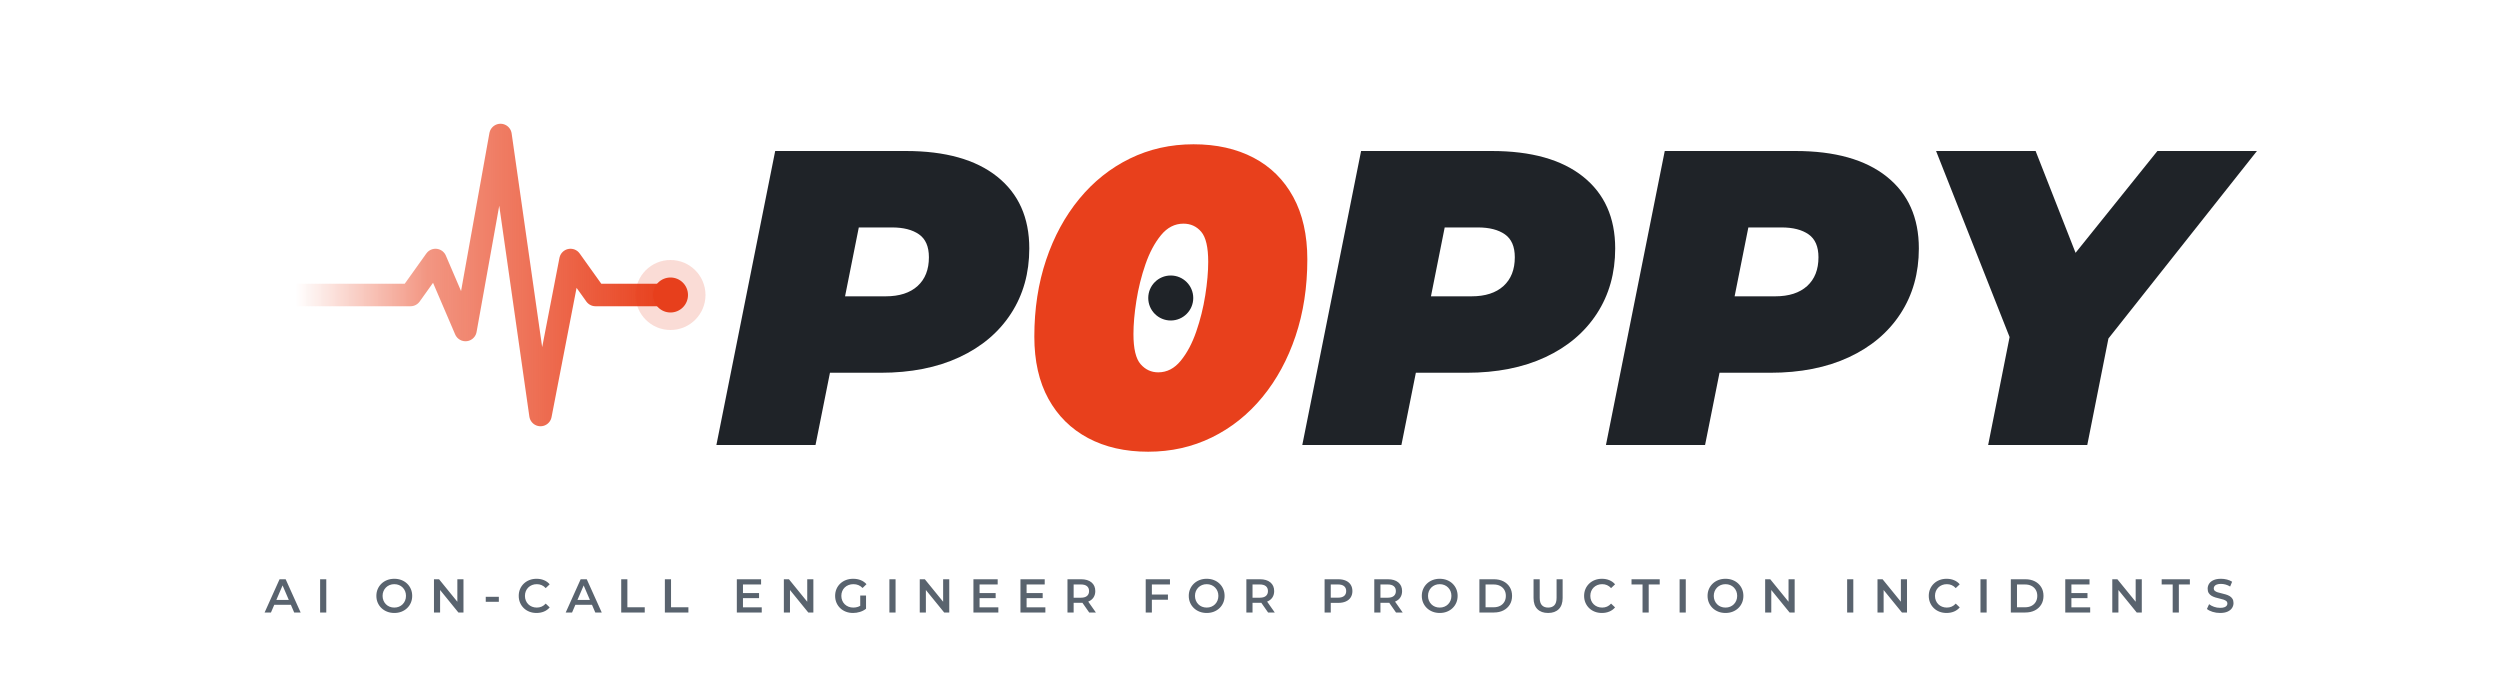
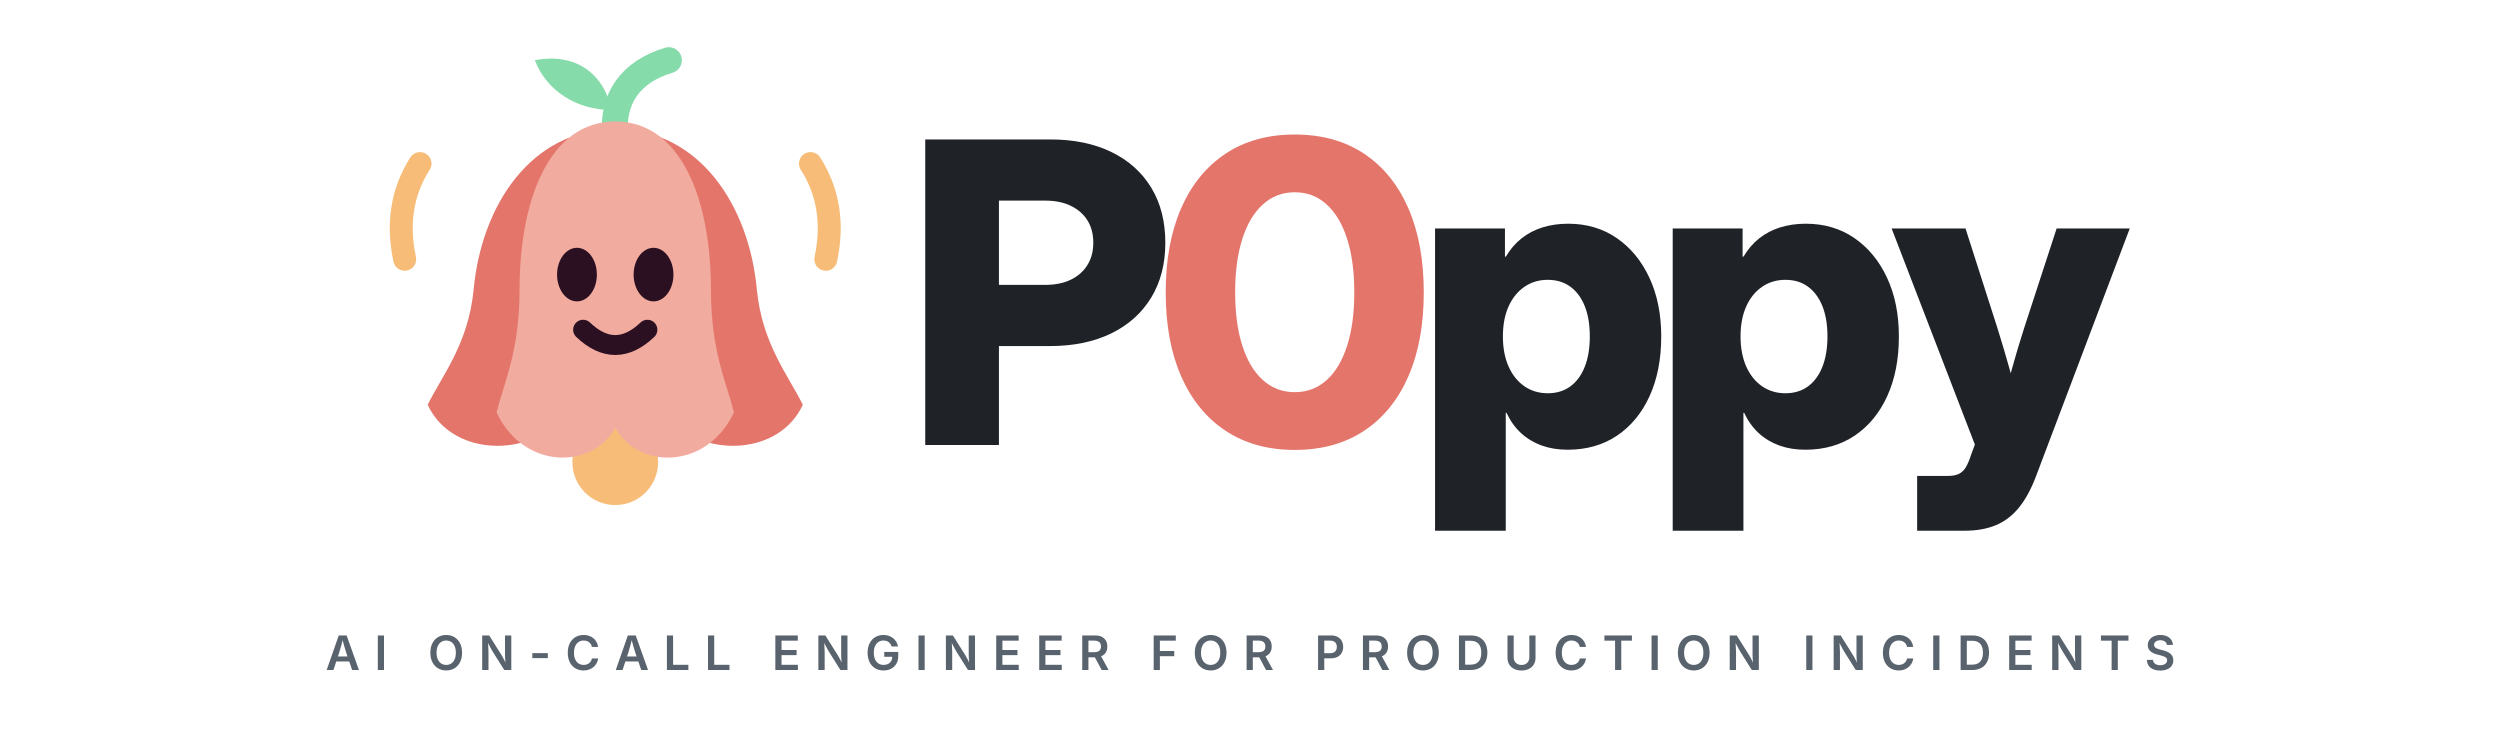
- <svg xmlns="http://www.w3.org/2000/svg" viewBox="0 0 1000 280" width="1000" height="280" role="img" aria-label="P0ppy: AI on-call engineer for production incidents">
-   <defs>
-     <linearGradient id="fade" x1="0" x2="1" y1="0" y2="0">
-       <stop offset="0" stop-color="#E8401C" stop-opacity="0" />
-       <stop offset="0.35" stop-color="#E8401C" stop-opacity="0.55" />
-       <stop offset="1" stop-color="#E8401C" stop-opacity="1" />
-     </linearGradient>
-   </defs>
-   <path d="M118.2 118 h46 l10 -14 l12 28 l14 -78 l16 112 l12 -62 l10 14 h30" fill="none" stroke="url(#fade)" stroke-width="9" stroke-linecap="round" stroke-linejoin="round" />
-   <circle cx="268.2" cy="118" r="7" fill="#E8401C" />
-   <circle cx="268.2" cy="118" r="14" fill="#E8401C" fill-opacity="0.18" />
+ <svg xmlns="http://www.w3.org/2000/svg" viewBox="0 0 1000 300" width="1000" height="300" role="img" aria-label="P0ppy: AI on-call engineer for production incidents">
+   <g transform="translate(148.1 14.9) scale(3.0625)">
+     <path d="M32 13C31.5 8 34 4.5 39 3" fill="none" stroke="#86dbab" stroke-width="3.4" stroke-linecap="round" />
+     <path d="M31.5 9.5C27 9.5 23 7 21.5 3C26.5 2 30.5 4.5 31.5 9.5Z" fill="#86dbab" />
+     <circle cx="32" cy="55.5" r="5.6" fill="#f7bd78" />
+     <path d="M32 12C21 12 14.5 22 13.5 33C12.8 40 9.5 44 7.5 48C10.5 54.5 20 55 25 50H39C44 55 53.5 54.5 56.5 48C54.5 44 51.2 40 50.5 33C49.5 22 43 12 32 12Z" fill="#e4756b" />
+     <path d="M32 11C23.5 11 19.5 21 19.5 33C19.5 41 17.5 45 16.5 49C20 56.5 29 56.5 32 51C35 56.5 44 56.5 47.5 49C46.5 45 44.5 41 44.5 33C44.5 21 40.5 11 32 11Z" fill="#f2ab9f" />
+     <ellipse cx="27" cy="31" rx="2.6" ry="3.5" fill="#2b1022" />
+     <ellipse cx="37" cy="31" rx="2.6" ry="3.5" fill="#2b1022" />
+     <path d="M27.8 38.2q4.2 4 8.4 0" fill="none" stroke="#2b1022" stroke-width="2.6" stroke-linecap="round" />
+     <path d="M6.5 16.5Q3 22 4.5 29" fill="none" stroke="#f7bd78" stroke-width="3" stroke-linecap="round" />
+     <path d="M57.5 16.5Q61 22 59.5 29" fill="none" stroke="#f7bd78" stroke-width="3" stroke-linecap="round" />
+   </g>
  <g>
-     <path fill="#1F2328" d="M286.556 178.0 310.076 60.4H362.324Q386.012 60.4 398.864 70.648Q411.716 80.896 411.716 99.376Q411.716 114.16 404.408 125.416Q397.1 136.672 383.744 142.888Q370.388 149.104 352.244 149.104H314.276L335.444 131.8L326.204 178.0ZM334.436 136.504 320.492 118.528H354.26Q362.492 118.528 367.028 114.412Q371.564 110.296 371.564 102.904Q371.564 96.52 367.616 93.748Q363.668 90.976 356.78 90.976H326.036L347.204 72.496Z" />
-     <path fill="#E8401C" d="M459.26 180.688Q445.484 180.688 435.236 175.228Q424.988 169.768 419.36 159.52Q413.732 149.272 413.732 134.656Q413.732 118.024 418.436 103.996Q423.14 89.968 431.708 79.552Q440.276 69.136 451.952 63.424Q463.628 57.712 477.404 57.712Q491.18 57.712 501.428 63.088Q511.676 68.464 517.304 78.796Q522.932 89.128 522.932 103.744Q522.932 120.376 518.228 134.404Q513.524 148.432 504.956 158.848Q496.388 169.264 484.712 174.976Q473.036 180.688 459.26 180.688ZM463.292 148.936Q468.5 148.936 472.28 144.316Q476.06 139.696 478.496 132.64Q480.932 125.584 482.108 118.108Q483.284 110.632 483.284 104.752Q483.284 96.016 480.512 92.74Q477.74 89.464 473.372 89.464Q468.164 89.464 464.384 94.084Q460.604 98.704 458.168 105.76Q455.732 112.816 454.556 120.292Q453.38 127.768 453.38 133.648Q453.38 142.384 456.236 145.66Q459.092 148.936 463.292 148.936Z" />
-     <path fill="#1F2328" d="M520.916 178.0 544.436 60.4H596.684Q620.372 60.4 633.224 70.648Q646.076 80.896 646.076 99.376Q646.076 114.16 638.768 125.416Q631.46 136.672 618.104 142.888Q604.748 149.104 586.604 149.104H548.636L569.804 131.8L560.564 178.0ZM568.796 136.504 554.852 118.528H588.62Q596.852 118.528 601.388 114.412Q605.924 110.296 605.924 102.904Q605.924 96.52 601.976 93.748Q598.028 90.976 591.14 90.976H560.396L581.564 72.496Z" />
-     <path fill="#1F2328" d="M642.38 178.0 665.9 60.4H718.148Q741.836 60.4 754.688 70.648Q767.54 80.896 767.54 99.376Q767.54 114.16 760.232 125.416Q752.924 136.672 739.568 142.888Q726.212 149.104 708.068 149.104H670.1L691.268 131.8L682.028 178.0ZM690.26 136.504 676.316 118.528H710.084Q718.316 118.528 722.852 114.412Q727.388 110.296 727.388 102.904Q727.388 96.52 723.44 93.748Q719.492 90.976 712.604 90.976H681.86L703.028 72.496Z" />
-     <path fill="#1F2328" d="M795.26 178.0 805.508 126.424 809.876 150.112 774.428 60.4H814.244L838.436 122.056H813.404L862.964 60.4H902.78L831.716 150.112L845.156 126.424L834.908 178.0Z" />
+     <path fill="#1F2328" d="M370.095 178.0V55.773H420.072Q434.241 55.773 444.58 60.815Q454.919 65.857 460.525 75.118Q466.131 84.379 466.131 97.091Q466.131 109.74 460.486 119.033Q454.84 128.325 444.462 133.377Q434.083 138.428 419.915 138.428H386.768V113.957H418.021Q423.997 113.957 428.3 111.886Q432.603 109.816 434.959 106.023Q437.315 102.229 437.315 97.091Q437.315 91.871 434.959 88.128Q432.603 84.386 428.3 82.316Q423.997 80.245 418.021 80.245H399.574V178.0Z" />
+     <path fill="#E4756B" d="M517.885 179.969Q501.802 179.969 490.234 172.31Q478.665 164.652 472.472 150.543Q466.279 136.433 466.279 116.938Q466.279 97.422 472.47 83.283Q478.661 69.143 490.222 61.474Q501.783 53.805 517.884 53.805Q534.047 53.805 545.593 61.463Q557.14 69.122 563.324 83.272Q569.507 97.422 569.507 116.976Q569.507 136.448 563.324 150.581Q557.14 164.714 545.593 172.341Q534.047 179.969 517.885 179.969ZM517.9 156.869Q525.312 156.869 530.645 152.055Q535.979 147.241 538.85 138.298Q541.721 129.355 541.721 116.961Q541.721 104.5 538.85 95.547Q535.979 86.594 530.633 81.75Q525.287 76.905 517.912 76.905Q510.536 76.905 505.172 81.75Q499.807 86.594 496.936 95.547Q494.065 104.5 494.065 116.961Q494.065 129.355 496.936 138.298Q499.807 147.241 505.178 152.055Q510.55 156.869 517.9 156.869Z" />
+     <path fill="#1F2328" d="M574.022 212.289V91.375H601.978V102.676H602.329Q604.931 98.272 608.605 95.354Q612.278 92.435 616.998 90.96Q621.718 89.485 627.296 89.485Q638.305 89.485 646.661 95.207Q655.016 100.93 659.755 111.092Q664.493 121.254 664.493 134.563Q664.493 148.226 659.848 158.419Q655.203 168.612 646.817 174.251Q638.43 179.89 627.047 179.89Q621.344 179.89 616.652 178.197Q611.96 176.504 608.4 173.223Q604.84 169.941 602.595 165.124H602.306V212.289ZM619.116 157.302Q624.356 157.302 628.103 154.577Q631.851 151.852 633.885 146.753Q635.919 141.654 635.919 134.563Q635.919 127.452 633.885 122.416Q631.851 117.379 628.103 114.654Q624.356 111.929 619.116 111.929Q613.82 111.929 609.753 114.733Q605.686 117.536 603.422 122.593Q601.158 127.649 601.158 134.563Q601.158 141.457 603.422 146.575Q605.686 151.694 609.753 154.498Q613.82 157.302 619.116 157.302Z" />
+     <path fill="#1F2328" d="M669.083 212.289V91.375H697.039V102.676H697.39Q699.993 98.272 703.666 95.354Q707.339 92.435 712.059 90.96Q716.779 89.485 722.357 89.485Q733.366 89.485 741.722 95.207Q750.077 100.93 754.816 111.092Q759.554 121.254 759.554 134.563Q759.554 148.226 754.909 158.419Q750.265 168.612 741.878 174.251Q733.491 179.89 722.108 179.89Q716.405 179.89 711.713 178.197Q707.021 176.504 703.461 173.223Q699.901 169.941 697.656 165.124H697.368V212.289ZM714.177 157.302Q719.417 157.302 723.165 154.577Q726.912 151.852 728.946 146.753Q730.98 141.654 730.98 134.563Q730.98 127.452 728.946 122.416Q726.912 117.379 723.165 114.654Q719.417 111.929 714.177 111.929Q708.881 111.929 704.814 114.733Q700.747 117.536 698.483 122.593Q696.219 127.649 696.219 134.563Q696.219 141.457 698.483 146.575Q700.747 151.694 704.814 154.498Q708.881 157.302 714.177 157.302Z" />
+     <path fill="#1F2328" d="M766.858 212.289V190.383H778.88Q781.837 190.383 783.554 189.556Q785.272 188.73 786.371 186.838Q787.471 184.946 788.491 181.773L789.945 177.823L756.643 91.375H786.201L798.981 131.275Q801.547 139.442 803.856 147.703Q806.164 155.963 808.402 164.192H800.346Q802.459 155.963 804.746 147.671Q807.033 139.38 809.642 131.275L822.655 91.375H851.905L814.511 190.213Q811.591 198.032 807.69 202.903Q803.788 207.774 798.446 210.032Q793.105 212.289 785.863 212.289Q781.236 212.289 776.36 212.289Q771.484 212.289 766.858 212.289Z" />
  </g>
-   <circle cx="468.3" cy="119.2" r="9" fill="#1F2328" />
-   <path fill="#59636E" d="M105.844 245.0 111.823 231.7H114.262L120.258 245.0H117.674L112.536 233.017H113.523L108.385 245.0ZM108.607 241.921 109.267 239.981H116.444L117.121 241.921Z M128.045 245.0V231.7H130.511V245.0Z M157.727 245.188Q156.181 245.188 154.866 244.675Q153.551 244.162 152.585 243.238Q151.62 242.314 151.084 241.07Q150.548 239.826 150.548 238.349Q150.548 236.872 151.084 235.629Q151.62 234.387 152.587 233.46Q153.555 232.533 154.864 232.022Q156.173 231.512 157.722 231.512Q159.274 231.512 160.577 232.019Q161.88 232.527 162.844 233.449Q163.809 234.37 164.344 235.618Q164.88 236.866 164.88 238.35Q164.88 239.835 164.344 241.083Q163.809 242.331 162.844 243.252Q161.88 244.173 160.577 244.681Q159.274 245.188 157.727 245.188ZM157.722 243.032Q158.73 243.032 159.579 242.685Q160.427 242.339 161.058 241.707Q161.689 241.075 162.041 240.221Q162.393 239.367 162.393 238.345Q162.393 237.323 162.043 236.475Q161.692 235.627 161.061 234.995Q160.43 234.362 159.58 234.015Q158.73 233.668 157.722 233.668Q156.715 233.668 155.861 234.016Q155.008 234.363 154.373 234.997Q153.739 235.631 153.387 236.479Q153.035 237.328 153.035 238.345Q153.035 239.361 153.386 240.215Q153.737 241.069 154.37 241.706Q155.003 242.344 155.859 242.688Q156.715 243.032 157.722 243.032Z M173.588 245.0V231.7H175.62L183.956 241.945H182.94V231.7H185.391V245.0H183.36L175.024 234.755H176.039V245.0Z M194.301 240.71V238.721H199.538V240.71Z M214.603 245.188Q213.074 245.188 211.773 244.685Q210.472 244.181 209.516 243.258Q208.56 242.336 208.026 241.088Q207.491 239.839 207.491 238.35Q207.491 236.861 208.026 235.612Q208.56 234.364 209.525 233.442Q210.489 232.519 211.79 232.015Q213.09 231.512 214.62 231.512Q216.246 231.512 217.599 232.072Q218.953 232.632 219.875 233.725L218.284 235.243Q217.563 234.452 216.669 234.06Q215.774 233.668 214.732 233.668Q213.698 233.668 212.831 234.012Q211.963 234.356 211.323 234.983Q210.683 235.611 210.331 236.468Q209.978 237.325 209.978 238.35Q209.978 239.375 210.331 240.232Q210.683 241.089 211.323 241.717Q211.963 242.344 212.831 242.688Q213.698 243.032 214.732 243.032Q215.774 243.032 216.669 242.64Q217.563 242.248 218.284 241.44L219.875 242.958Q218.953 244.049 217.599 244.619Q216.246 245.188 214.603 245.188Z M226.285 245.0 232.264 231.7H234.703L240.699 245.0H238.115L232.977 233.017H233.964L228.826 245.0ZM229.048 241.921 229.708 239.981H236.885L237.562 241.921Z M248.486 245.0V231.7H250.952V242.913H257.899V245.0Z M265.947 245.0V231.7H268.413V242.913H275.36V245.0Z M294.732 245.0V231.7H304.435V233.775H297.188V242.925H304.699V245.0ZM297 239.258V237.236H303.623V239.258Z M313.542 245.0V231.7H315.574L323.91 241.945H322.894V231.7H325.345V245.0H323.314L314.978 234.755H315.993V245.0Z M341.215 245.188Q339.666 245.188 338.357 244.685Q337.048 244.181 336.084 243.258Q335.119 242.336 334.585 241.088Q334.05 239.839 334.05 238.35Q334.05 236.861 334.585 235.612Q335.119 234.364 336.093 233.442Q337.067 232.519 338.378 232.015Q339.69 231.512 341.26 231.512Q342.938 231.512 344.296 232.061Q345.655 232.61 346.595 233.68L345.033 235.198Q344.257 234.409 343.352 234.039Q342.447 233.668 341.372 233.668Q340.317 233.668 339.429 234.012Q338.541 234.356 337.891 234.983Q337.242 235.611 336.89 236.467Q336.537 237.323 336.537 238.35Q336.537 239.356 336.89 240.213Q337.242 241.07 337.891 241.706Q338.541 242.341 339.418 242.687Q340.295 243.032 341.348 243.032Q342.34 243.032 343.26 242.717Q344.181 242.403 345.014 241.66L346.414 243.497Q345.38 244.331 344.004 244.759Q342.628 245.188 341.215 245.188ZM346.414 243.497 344.091 243.175V238.204H346.414Z M355.76 245.0V231.7H358.226V245.0Z M367.901 245.0V231.7H369.933L378.269 241.945H377.253V231.7H379.704V245.0H377.673L369.337 234.755H370.352V245.0Z M389.371 245.0V231.7H399.074V233.775H391.827V242.925H399.338V245.0ZM391.639 239.258V237.236H398.262V239.258Z M408.181 245.0V231.7H417.884V233.775H410.637V242.925H418.148V245.0ZM410.449 239.258V237.236H417.072V239.258Z M426.991 245.0V231.7H432.427Q435.089 231.7 436.602 232.958Q438.115 234.216 438.115 236.435Q438.115 237.891 437.432 238.945Q436.749 239.998 435.482 240.562Q434.214 241.127 432.451 241.127H428.355L429.457 240.012V245.0ZM435.68 245.0 432.313 240.172H434.962L438.351 245.0ZM429.457 240.274 428.355 239.085H432.348Q433.974 239.085 434.801 238.385Q435.628 237.686 435.628 236.435Q435.628 235.167 434.801 234.476Q433.974 233.785 432.348 233.785H428.355L429.457 232.579Z M458.284 245.0V231.7H467.987V233.775H460.75V245.0ZM460.545 239.9V237.825H467.175V239.9Z M482.684 245.188Q481.138 245.188 479.823 244.675Q478.508 244.162 477.542 243.238Q476.577 242.314 476.041 241.07Q475.505 239.826 475.505 238.349Q475.505 236.872 476.041 235.629Q476.577 234.387 477.544 233.46Q478.512 232.533 479.821 232.022Q481.13 231.512 482.679 231.512Q484.231 231.512 485.534 232.019Q486.837 232.527 487.801 233.449Q488.766 234.37 489.301 235.618Q489.837 236.866 489.837 238.35Q489.837 239.835 489.301 241.083Q488.766 242.331 487.801 243.252Q486.837 244.173 485.534 244.681Q484.231 245.188 482.684 245.188ZM482.679 243.032Q483.687 243.032 484.536 242.685Q485.384 242.339 486.015 241.707Q486.646 241.075 486.998 240.221Q487.35 239.367 487.35 238.345Q487.35 237.323 487 236.475Q486.649 235.627 486.018 234.995Q485.387 234.362 484.537 234.015Q483.687 233.668 482.679 233.668Q481.672 233.668 480.818 234.016Q479.965 234.363 479.33 234.997Q478.696 235.631 478.344 236.479Q477.992 237.328 477.992 238.345Q477.992 239.361 478.343 240.215Q478.694 241.069 479.327 241.706Q479.96 242.344 480.816 242.688Q481.672 243.032 482.679 243.032Z M498.545 245.0V231.7H503.981Q506.643 231.7 508.156 232.958Q509.669 234.216 509.669 236.435Q509.669 237.891 508.986 238.945Q508.303 239.998 507.036 240.562Q505.768 241.127 504.005 241.127H499.909L501.011 240.012V245.0ZM507.234 245.0 503.867 240.172H506.516L509.905 245.0ZM501.011 240.274 499.909 239.085H503.902Q505.528 239.085 506.355 238.385Q507.182 237.686 507.182 236.435Q507.182 235.167 506.355 234.476Q505.528 233.785 503.902 233.785H499.909L501.011 232.579Z M529.838 245.0V231.7H535.298Q537.061 231.7 538.329 232.267Q539.596 232.833 540.279 233.898Q540.962 234.962 540.962 236.435Q540.962 237.891 540.279 238.954Q539.596 240.017 538.329 240.585Q537.061 241.153 535.298 241.153H531.202L532.304 240.012V245.0ZM532.304 240.274 531.202 239.068H535.195Q536.821 239.068 537.648 238.377Q538.475 237.686 538.475 236.435Q538.475 235.167 537.648 234.476Q536.821 233.785 535.195 233.785H531.202L532.304 232.579Z M549.712 245.0V231.7H555.148Q557.81 231.7 559.323 232.958Q560.836 234.216 560.836 236.435Q560.836 237.891 560.153 238.945Q559.47 239.998 558.203 240.562Q556.935 241.127 555.172 241.127H551.076L552.178 240.012V245.0ZM558.401 245.0 555.034 240.172H557.683L561.072 245.0ZM552.178 240.274 551.076 239.085H555.069Q556.695 239.085 557.522 238.385Q558.349 237.686 558.349 236.435Q558.349 235.167 557.522 234.476Q556.695 233.785 555.069 233.785H551.076L552.178 232.579Z M575.898 245.188Q574.352 245.188 573.037 244.675Q571.722 244.162 570.756 243.238Q569.791 242.314 569.255 241.07Q568.719 239.826 568.719 238.349Q568.719 236.872 569.255 235.629Q569.791 234.387 570.758 233.46Q571.726 232.533 573.035 232.022Q574.344 231.512 575.893 231.512Q577.445 231.512 578.748 232.019Q580.051 232.527 581.015 233.449Q581.98 234.37 582.515 235.618Q583.051 236.866 583.051 238.35Q583.051 239.835 582.515 241.083Q581.98 242.331 581.015 243.252Q580.051 244.173 578.748 244.681Q577.445 245.188 575.898 245.188ZM575.893 243.032Q576.901 243.032 577.75 242.685Q578.598 242.339 579.229 241.707Q579.86 241.075 580.212 240.221Q580.564 239.367 580.564 238.345Q580.564 237.323 580.214 236.475Q579.863 235.627 579.232 234.995Q578.601 234.362 577.751 234.015Q576.901 233.668 575.893 233.668Q574.886 233.668 574.032 234.016Q573.179 234.363 572.544 234.997Q571.91 235.631 571.558 236.479Q571.206 237.328 571.206 238.345Q571.206 239.361 571.557 240.215Q571.908 241.069 572.541 241.706Q573.174 242.344 574.03 242.688Q574.886 243.032 575.893 243.032Z M591.759 245.0V231.7H597.57Q599.727 231.7 601.36 232.532Q602.993 233.365 603.91 234.855Q604.827 236.345 604.827 238.35Q604.827 240.352 603.91 241.844Q602.993 243.335 601.36 244.168Q599.727 245.0 597.57 245.0ZM594.225 242.91H597.446Q598.942 242.91 600.035 242.342Q601.128 241.775 601.734 240.748Q602.34 239.721 602.34 238.35Q602.34 236.96 601.734 235.943Q601.128 234.925 600.035 234.358Q598.942 233.79 597.446 233.79H594.225Z M619.237 245.188Q616.508 245.188 614.964 243.651Q613.419 242.114 613.419 239.197V231.7H615.885V239.114Q615.885 241.163 616.767 242.097Q617.649 243.032 619.258 243.032Q620.87 243.032 621.75 242.097Q622.631 241.163 622.631 239.114V231.7H625.054V239.197Q625.054 242.114 623.509 243.651Q621.965 245.188 619.237 245.188Z M640.754 245.188Q639.225 245.188 637.924 244.685Q636.623 244.181 635.667 243.258Q634.711 242.336 634.177 241.088Q633.642 239.839 633.642 238.35Q633.642 236.861 634.177 235.612Q634.711 234.364 635.676 233.442Q636.64 232.519 637.941 232.015Q639.241 231.512 640.771 231.512Q642.397 231.512 643.75 232.072Q645.104 232.632 646.026 233.725L644.435 235.243Q643.714 234.452 642.82 234.06Q641.925 233.668 640.883 233.668Q639.849 233.668 638.982 234.012Q638.114 234.356 637.474 234.983Q636.834 235.611 636.482 236.468Q636.129 237.325 636.129 238.35Q636.129 239.375 636.482 240.232Q636.834 241.089 637.474 241.717Q638.114 242.344 638.982 242.688Q639.849 243.032 640.883 243.032Q641.925 243.032 642.82 242.64Q643.714 242.248 644.435 241.44L646.026 242.958Q645.104 244.049 643.75 244.619Q642.397 245.188 640.754 245.188Z M657.016 245.0V233.787H652.608V231.7H663.889V233.787H659.482V245.0Z M671.844 245.0V231.7H674.31V245.0Z M690.202 245.188Q688.656 245.188 687.341 244.675Q686.026 244.162 685.06 243.238Q684.095 242.314 683.559 241.07Q683.023 239.826 683.023 238.349Q683.023 236.872 683.559 235.629Q684.095 234.387 685.062 233.46Q686.03 232.533 687.339 232.022Q688.648 231.512 690.197 231.512Q691.749 231.512 693.052 232.019Q694.355 232.527 695.319 233.449Q696.284 234.37 696.819 235.618Q697.355 236.866 697.355 238.35Q697.355 239.835 696.819 241.083Q696.284 242.331 695.319 243.252Q694.355 244.173 693.052 244.681Q691.749 245.188 690.202 245.188ZM690.197 243.032Q691.205 243.032 692.054 242.685Q692.902 242.339 693.533 241.707Q694.164 241.075 694.516 240.221Q694.868 239.367 694.868 238.345Q694.868 237.323 694.518 236.475Q694.167 235.627 693.536 234.995Q692.905 234.362 692.055 234.015Q691.205 233.668 690.197 233.668Q689.19 233.668 688.336 234.016Q687.483 234.363 686.848 234.997Q686.214 235.631 685.862 236.479Q685.51 237.328 685.51 238.345Q685.51 239.361 685.861 240.215Q686.212 241.069 686.845 241.706Q687.478 242.344 688.334 242.688Q689.19 243.032 690.197 243.032Z M706.063 245.0V231.7H708.095L716.431 241.945H715.415V231.7H717.866V245.0H715.835L707.499 234.755H708.514V245.0Z M738.857 245.0V231.7H741.323V245.0Z M750.998 245.0V231.7H753.03L761.366 241.945H760.35V231.7H762.801V245.0H760.77L752.434 234.755H753.449V245.0Z M778.618 245.188Q777.089 245.188 775.788 244.685Q774.487 244.181 773.531 243.258Q772.575 242.336 772.041 241.088Q771.506 239.839 771.506 238.35Q771.506 236.861 772.041 235.612Q772.575 234.364 773.54 233.442Q774.504 232.519 775.805 232.015Q777.105 231.512 778.635 231.512Q780.261 231.512 781.614 232.072Q782.968 232.632 783.89 233.725L782.299 235.243Q781.578 234.452 780.684 234.06Q779.789 233.668 778.747 233.668Q777.713 233.668 776.846 234.012Q775.978 234.356 775.338 234.983Q774.698 235.611 774.346 236.468Q773.993 237.325 773.993 238.35Q773.993 239.375 774.346 240.232Q774.698 241.089 775.338 241.717Q775.978 242.344 776.846 242.688Q777.713 243.032 778.747 243.032Q779.789 243.032 780.684 242.64Q781.578 242.248 782.299 241.44L783.89 242.958Q782.968 244.049 781.614 244.619Q780.261 245.188 778.618 245.188Z M792.19 245.0V231.7H794.656V245.0Z M804.331 245.0V231.7H810.142Q812.299 231.7 813.932 232.532Q815.565 233.365 816.482 234.855Q817.399 236.345 817.399 238.35Q817.399 240.352 816.482 241.844Q815.565 243.335 813.932 244.168Q812.299 245.0 810.142 245.0ZM806.797 242.91H810.018Q811.514 242.91 812.607 242.342Q813.7 241.775 814.306 240.748Q814.912 239.721 814.912 238.35Q814.912 236.96 814.306 235.943Q813.7 234.925 812.607 234.358Q811.514 233.79 810.018 233.79H806.797Z M826.105 245.0V231.7H835.808V233.775H828.561V242.925H836.072V245.0ZM828.373 239.258V237.236H834.996V239.258Z M844.915 245.0V231.7H846.947L855.283 241.945H854.267V231.7H856.718V245.0H854.687L846.351 234.755H847.366V245.0Z M869.075 245.0V233.787H864.667V231.7H875.948V233.787H871.541V245.0Z M888.019 245.188Q886.462 245.188 885.037 244.742Q883.611 244.296 882.77 243.589L883.635 241.677Q884.436 242.311 885.612 242.726Q886.789 243.141 888.024 243.141Q889.067 243.141 889.71 242.915Q890.354 242.689 890.657 242.296Q890.96 241.903 890.96 241.41Q890.96 240.801 890.528 240.435Q890.096 240.069 889.399 239.843Q888.702 239.618 887.857 239.432Q887.012 239.246 886.166 238.988Q885.319 238.73 884.622 238.318Q883.925 237.906 883.493 237.226Q883.061 236.547 883.061 235.483Q883.061 234.397 883.639 233.496Q884.217 232.595 885.404 232.054Q886.591 231.512 888.412 231.512Q889.612 231.512 890.79 231.813Q891.969 232.115 892.849 232.687L892.062 234.613Q891.173 234.069 890.227 233.814Q889.281 233.559 888.39 233.559Q887.38 233.559 886.735 233.805Q886.091 234.051 885.797 234.456Q885.503 234.862 885.503 235.371Q885.503 235.977 885.935 236.342Q886.367 236.707 887.064 236.923Q887.761 237.139 888.607 237.332Q889.454 237.525 890.299 237.775Q891.144 238.024 891.841 238.428Q892.538 238.832 892.97 239.51Q893.402 240.189 893.402 241.234Q893.402 242.301 892.816 243.201Q892.23 244.102 891.036 244.645Q889.842 245.188 888.019 245.188Z" />
+   <path fill="#59636E" d="M130.672 268.0 135.498 254.177H138.648L143.575 268.0H140.858L138.403 260.821Q138.044 259.706 137.652 258.302Q137.26 256.899 136.786 255.103H137.307Q136.846 256.911 136.468 258.326Q136.09 259.742 135.755 260.821L133.381 268.0ZM133.483 264.575V262.581H140.764V264.575Z M153.6 254.177V268.0H151.123V254.177Z M178.488 268.186Q176.675 268.186 175.238 267.342Q173.801 266.499 172.97 264.912Q172.139 263.324 172.139 261.098Q172.139 258.859 172.97 257.269Q173.801 255.68 175.238 254.836Q176.675 253.991 178.488 253.991Q180.3 253.991 181.732 254.836Q183.164 255.68 183.994 257.269Q184.824 258.859 184.824 261.098Q184.824 263.327 183.994 264.915Q183.164 266.503 181.732 267.344Q180.3 268.186 178.488 268.186ZM178.488 265.965Q179.615 265.965 180.482 265.406Q181.349 264.846 181.843 263.758Q182.337 262.67 182.337 261.098Q182.337 259.51 181.843 258.42Q181.349 257.331 180.482 256.771Q179.615 256.212 178.488 256.212Q177.358 256.212 176.488 256.774Q175.618 257.337 175.122 258.426Q174.627 259.516 174.627 261.098Q174.627 262.67 175.122 263.755Q175.618 264.84 176.488 265.403Q177.358 265.965 178.488 265.965Z M192.873 268.0V254.177H195.672L200.456 261.789Q200.752 262.263 201.088 262.861Q201.423 263.459 201.783 264.198Q202.143 264.937 202.498 265.837H202.221Q202.151 265.056 202.102 264.234Q202.053 263.413 202.028 262.675Q202.002 261.937 202.002 261.427V254.177H204.519V268.0H201.708L197.396 261.148Q196.989 260.487 196.625 259.847Q196.26 259.207 195.843 258.399Q195.426 257.591 194.834 256.449H195.182Q195.239 257.458 195.287 258.364Q195.336 259.269 195.366 259.982Q195.396 260.695 195.396 261.136V268.0Z M219.136 261.246V263.24H212.922V261.246Z M233.432 268.186Q231.616 268.186 230.186 267.342Q228.756 266.499 227.932 264.912Q227.109 263.324 227.109 261.098Q227.109 258.859 227.937 257.269Q228.766 255.68 230.198 254.836Q231.63 253.991 233.432 253.991Q234.567 253.991 235.556 254.312Q236.545 254.634 237.317 255.251Q238.09 255.869 238.591 256.757Q239.092 257.645 239.258 258.778H236.76Q236.645 258.161 236.352 257.686Q236.058 257.212 235.622 256.881Q235.185 256.55 234.639 256.381Q234.092 256.212 233.472 256.212Q232.339 256.212 231.462 256.781Q230.585 257.35 230.091 258.44Q229.597 259.529 229.597 261.098Q229.597 262.68 230.097 263.768Q230.598 264.856 231.471 265.411Q232.345 265.965 233.465 265.965Q234.086 265.965 234.63 265.793Q235.175 265.621 235.615 265.293Q236.055 264.965 236.352 264.488Q236.649 264.01 236.767 263.398H239.265Q239.128 264.393 238.659 265.258Q238.189 266.123 237.432 266.783Q236.675 267.444 235.665 267.815Q234.656 268.186 233.432 268.186Z M246.313 268.0 251.138 254.177H254.288L259.215 268.0H256.498L254.044 260.821Q253.684 259.706 253.292 258.302Q252.9 256.899 252.426 255.103H252.947Q252.487 256.911 252.108 258.326Q251.73 259.742 251.396 260.821L249.022 268.0ZM249.123 264.575V262.581H256.404V264.575Z M266.763 268.0V254.177H269.24V265.914H275.348V268.0Z M283.206 268.0V254.177H285.684V265.914H291.791V268.0Z M310.136 268.0V254.177H319.115V256.263H312.614V259.99H318.637V262.05H312.614V265.914H319.155V268.0Z M327.34 268.0V254.177H330.14L334.924 261.789Q335.22 262.263 335.555 262.861Q335.891 263.459 336.25 264.198Q336.61 264.937 336.966 265.837H336.689Q336.619 265.056 336.57 264.234Q336.521 263.413 336.495 262.675Q336.469 261.937 336.469 261.427V254.177H338.987V268.0H336.175L331.864 261.148Q331.457 260.487 331.092 259.847Q330.728 259.207 330.311 258.399Q329.894 257.591 329.302 256.449H329.65Q329.706 257.458 329.755 258.364Q329.804 259.269 329.834 259.982Q329.864 260.695 329.864 261.136V268.0Z M353.434 268.186Q351.527 268.186 350.087 267.324Q348.647 266.463 347.841 264.874Q347.035 263.285 347.035 261.104Q347.035 258.876 347.863 257.284Q348.691 255.693 350.121 254.842Q351.55 253.991 353.356 253.991Q354.497 253.991 355.485 254.324Q356.473 254.657 357.247 255.274Q358.022 255.89 358.519 256.734Q359.015 257.577 359.174 258.593H356.647Q356.481 258.038 356.187 257.6Q355.893 257.161 355.479 256.849Q355.065 256.537 354.542 256.375Q354.018 256.212 353.388 256.212Q352.273 256.212 351.398 256.775Q350.522 257.337 350.022 258.425Q349.523 259.513 349.523 261.084Q349.523 262.65 350.02 263.738Q350.518 264.827 351.4 265.396Q352.283 265.965 353.447 265.965Q354.502 265.965 355.278 265.557Q356.053 265.149 356.473 264.399Q356.892 263.649 356.892 262.63L357.465 262.722H353.699V260.774H359.299V262.43Q359.299 264.21 358.543 265.5Q357.787 266.79 356.464 267.488Q355.142 268.186 353.434 268.186Z M369.875 254.177V268.0H367.398V254.177Z M378.358 268.0V254.177H381.158L385.942 261.789Q386.238 262.263 386.573 262.861Q386.909 263.459 387.268 264.198Q387.628 264.937 387.984 265.837H387.707Q387.637 265.056 387.588 264.234Q387.539 263.413 387.513 262.675Q387.487 261.937 387.487 261.427V254.177H390.005V268.0H387.193L382.882 261.148Q382.475 260.487 382.11 259.847Q381.746 259.207 381.329 258.399Q380.912 257.591 380.32 256.449H380.668Q380.724 257.458 380.773 258.364Q380.822 259.269 380.852 259.982Q380.882 260.695 380.882 261.136V268.0Z M398.485 268.0V254.177H407.463V256.263H400.962V259.99H406.985V262.05H400.962V265.914H407.503V268.0Z M415.688 268.0V254.177H424.667V256.263H418.166V259.99H424.189V262.05H418.166V265.914H424.707V268.0Z M432.892 268.0V254.177H438.065Q439.652 254.177 440.736 254.732Q441.82 255.287 442.375 256.284Q442.931 257.281 442.931 258.598Q442.931 259.922 442.37 260.895Q441.81 261.868 440.717 262.396Q439.625 262.925 438.024 262.925H434.337V260.873H437.697Q438.638 260.873 439.232 260.608Q439.827 260.343 440.113 259.836Q440.4 259.328 440.4 258.598Q440.4 257.856 440.113 257.333Q439.827 256.811 439.23 256.531Q438.632 256.25 437.685 256.25H435.37V268.0ZM440.667 268.0 437.314 261.731H440.02L443.443 268.0Z M461.474 268.0V254.177H470.324V256.263H463.951V260.413H469.706V262.473H463.951V268.0Z M484.261 268.186Q482.449 268.186 481.012 267.342Q479.575 266.499 478.744 264.912Q477.913 263.324 477.913 261.098Q477.913 258.859 478.744 257.269Q479.575 255.68 481.012 254.836Q482.449 253.991 484.261 253.991Q486.073 253.991 487.506 254.836Q488.938 255.68 489.768 257.269Q490.598 258.859 490.598 261.098Q490.598 263.327 489.768 264.915Q488.938 266.503 487.506 267.344Q486.073 268.186 484.261 268.186ZM484.261 265.965Q485.388 265.965 486.255 265.406Q487.123 264.846 487.616 263.758Q488.11 262.67 488.11 261.098Q488.11 259.51 487.616 258.42Q487.123 257.331 486.255 256.771Q485.388 256.212 484.261 256.212Q483.132 256.212 482.262 256.774Q481.392 257.337 480.896 258.426Q480.4 259.516 480.4 261.098Q480.4 262.67 480.896 263.755Q481.392 264.84 482.262 265.403Q483.132 265.965 484.261 265.965Z M498.646 268.0V254.177H503.819Q505.406 254.177 506.49 254.732Q507.574 255.287 508.13 256.284Q508.685 257.281 508.685 258.598Q508.685 259.922 508.125 260.895Q507.564 261.868 506.471 262.396Q505.379 262.925 503.778 262.925H500.091V260.873H503.451Q504.392 260.873 504.987 260.608Q505.581 260.343 505.868 259.836Q506.154 259.328 506.154 258.598Q506.154 257.856 505.868 257.333Q505.581 256.811 504.984 256.531Q504.386 256.25 503.439 256.25H501.124V268.0ZM506.421 268.0 503.068 261.731H505.774L509.197 268.0Z M527.228 268.0V254.177H532.4Q533.988 254.177 535.072 254.773Q536.155 255.368 536.711 256.401Q537.267 257.434 537.267 258.755Q537.267 260.079 536.706 261.109Q536.145 262.139 535.053 262.731Q533.96 263.323 532.36 263.323H528.934V261.283H532.032Q532.973 261.283 533.571 260.958Q534.169 260.632 534.452 260.06Q534.735 259.487 534.735 258.755Q534.735 258.015 534.452 257.45Q534.169 256.886 533.568 256.568Q532.967 256.25 532.02 256.25H529.705V268.0Z M545.183 268.0V254.177H550.356Q551.943 254.177 553.027 254.732Q554.111 255.287 554.667 256.284Q555.222 257.281 555.222 258.598Q555.222 259.922 554.662 260.895Q554.101 261.868 553.008 262.396Q551.916 262.925 550.315 262.925H546.628V260.873H549.988Q550.929 260.873 551.524 260.608Q552.118 260.343 552.405 259.836Q552.691 259.328 552.691 258.598Q552.691 257.856 552.405 257.333Q552.118 256.811 551.521 256.531Q550.923 256.25 549.976 256.25H547.661V268.0ZM552.958 268.0 549.605 261.731H552.311L555.734 268.0Z M569.195 268.186Q567.383 268.186 565.946 267.342Q564.509 266.499 563.678 264.912Q562.847 263.324 562.847 261.098Q562.847 258.859 563.678 257.269Q564.509 255.68 565.946 254.836Q567.383 253.991 569.195 253.991Q571.007 253.991 572.44 254.836Q573.872 255.68 574.702 257.269Q575.532 258.859 575.532 261.098Q575.532 263.327 574.702 264.915Q573.872 266.503 572.44 267.344Q571.007 268.186 569.195 268.186ZM569.195 265.965Q570.322 265.965 571.19 265.406Q572.057 264.846 572.551 263.758Q573.044 262.67 573.044 261.098Q573.044 259.51 572.551 258.42Q572.057 257.331 571.19 256.771Q570.322 256.212 569.195 256.212Q568.066 256.212 567.196 256.774Q566.326 257.337 565.83 258.426Q565.335 259.516 565.335 261.098Q565.335 262.67 565.83 263.755Q566.326 264.84 567.196 265.403Q568.066 265.965 569.195 265.965Z M588.259 268.0H584.758V265.854H588.134Q589.585 265.854 590.557 265.324Q591.529 264.795 592.016 263.73Q592.503 262.666 592.503 261.074Q592.503 259.49 592.016 258.435Q591.528 257.38 590.573 256.851Q589.619 256.323 588.201 256.323H584.691V254.177H588.351Q590.414 254.177 591.889 255.004Q593.364 255.831 594.158 257.378Q594.952 258.924 594.952 261.074Q594.952 263.232 594.157 264.784Q593.361 266.337 591.863 267.168Q590.364 268.0 588.259 268.0ZM586.058 254.177V268.0H583.581V254.177Z M608.607 268.203Q606.921 268.203 605.658 267.567Q604.394 266.932 603.698 265.804Q603.002 264.676 603.002 263.2V254.177H605.479V262.997Q605.479 263.866 605.865 264.54Q606.25 265.215 606.951 265.602Q607.653 265.989 608.607 265.989Q609.566 265.989 610.266 265.602Q610.965 265.215 611.348 264.54Q611.731 263.866 611.731 262.997V254.177H614.208V263.2Q614.208 264.676 613.51 265.804Q612.812 266.932 611.553 267.567Q610.294 268.203 608.607 268.203Z M628.574 268.186Q626.759 268.186 625.328 267.342Q623.898 266.499 623.075 264.912Q622.251 263.324 622.251 261.098Q622.251 258.859 623.08 257.269Q623.908 255.68 625.34 254.836Q626.772 253.991 628.574 253.991Q629.709 253.991 630.698 254.312Q631.688 254.634 632.46 255.251Q633.232 255.869 633.733 256.757Q634.235 257.645 634.4 258.778H631.903Q631.788 258.161 631.494 257.686Q631.2 257.212 630.764 256.881Q630.328 256.55 629.781 256.381Q629.235 256.212 628.614 256.212Q627.481 256.212 626.605 256.781Q625.728 257.35 625.234 258.44Q624.739 259.529 624.739 261.098Q624.739 262.68 625.24 263.768Q625.74 264.856 626.614 265.411Q627.487 265.965 628.608 265.965Q629.228 265.965 629.773 265.793Q630.318 265.621 630.757 265.293Q631.197 264.965 631.494 264.488Q631.791 264.01 631.91 263.398H634.407Q634.271 264.393 633.801 265.258Q633.332 266.123 632.574 266.783Q631.817 267.444 630.808 267.815Q629.799 268.186 628.574 268.186Z M641.762 256.263V254.177H652.769V256.263H648.51V268.0H646.033V256.263Z M663.103 254.177V268.0H660.625V254.177Z M677.503 268.186Q675.691 268.186 674.254 267.342Q672.817 266.499 671.985 264.912Q671.154 263.324 671.154 261.098Q671.154 258.859 671.985 257.269Q672.817 255.68 674.254 254.836Q675.691 253.991 677.503 253.991Q679.315 253.991 680.747 254.836Q682.18 255.68 683.01 257.269Q683.84 258.859 683.84 261.098Q683.84 263.327 683.01 264.915Q682.18 266.503 680.747 267.344Q679.315 268.186 677.503 268.186ZM677.503 265.965Q678.63 265.965 679.497 265.406Q680.364 264.846 680.858 263.758Q681.352 262.67 681.352 261.098Q681.352 259.51 680.858 258.42Q680.364 257.331 679.497 256.771Q678.63 256.212 677.503 256.212Q676.373 256.212 675.503 256.774Q674.633 257.337 674.138 258.426Q673.642 259.516 673.642 261.098Q673.642 262.67 674.138 263.755Q674.633 264.84 675.503 265.403Q676.373 265.965 677.503 265.965Z M691.888 268.0V254.177H694.687L699.471 261.789Q699.767 262.263 700.103 262.861Q700.438 263.459 700.798 264.198Q701.158 264.937 701.514 265.837H701.237Q701.166 265.056 701.118 264.234Q701.069 263.413 701.043 262.675Q701.017 261.937 701.017 261.427V254.177H703.534V268.0H700.723L696.411 261.148Q696.004 260.487 695.64 259.847Q695.275 259.207 694.858 258.399Q694.441 257.591 693.85 256.449H694.198Q694.254 257.458 694.303 258.364Q694.352 259.269 694.381 259.982Q694.411 260.695 694.411 261.136V268.0Z M724.979 254.177V268.0H722.501V254.177Z M733.462 268.0V254.177H736.261L741.045 261.789Q741.341 262.263 741.676 262.861Q742.012 263.459 742.372 264.198Q742.732 264.937 743.087 265.837H742.81Q742.74 265.056 742.691 264.234Q742.642 263.413 742.616 262.675Q742.591 261.937 742.591 261.427V254.177H745.108V268.0H742.297L737.985 261.148Q737.578 260.487 737.214 259.847Q736.849 259.207 736.432 258.399Q736.015 257.591 735.423 256.449H735.771Q735.828 257.458 735.876 258.364Q735.925 259.269 735.955 259.982Q735.985 260.695 735.985 261.136V268.0Z M759.479 268.186Q757.664 268.186 756.234 267.342Q754.803 266.499 753.98 264.912Q753.157 263.324 753.157 261.098Q753.157 258.859 753.985 257.269Q754.813 255.68 756.245 254.836Q757.677 253.991 759.479 253.991Q760.615 253.991 761.604 254.312Q762.593 254.634 763.365 255.251Q764.137 255.869 764.639 256.757Q765.14 257.645 765.305 258.778H762.808Q762.693 258.161 762.399 257.686Q762.106 257.212 761.669 256.881Q761.233 256.55 760.686 256.381Q760.14 256.212 759.519 256.212Q758.386 256.212 757.51 256.781Q756.633 257.35 756.139 258.44Q755.644 259.529 755.644 261.098Q755.644 262.68 756.145 263.768Q756.646 264.856 757.519 265.411Q758.392 265.965 759.513 265.965Q760.133 265.965 760.678 265.793Q761.223 265.621 761.662 265.293Q762.102 264.965 762.399 264.488Q762.696 264.01 762.815 263.398H765.312Q765.176 264.393 764.706 265.258Q764.237 266.123 763.48 266.783Q762.722 267.444 761.713 267.815Q760.704 268.186 759.479 268.186Z M775.765 254.177V268.0H773.287V254.177Z M788.926 268.0H785.425V265.854H788.801Q790.252 265.854 791.224 265.324Q792.196 264.795 792.683 263.73Q793.17 262.666 793.17 261.074Q793.17 259.49 792.683 258.435Q792.195 257.38 791.24 256.851Q790.286 256.323 788.868 256.323H785.358V254.177H789.018Q791.081 254.177 792.556 255.004Q794.031 255.831 794.825 257.378Q795.619 258.924 795.619 261.074Q795.619 263.232 794.824 264.784Q794.029 266.337 792.53 267.168Q791.032 268.0 788.926 268.0ZM786.725 254.177V268.0H784.248V254.177Z M803.669 268.0V254.177H812.647V256.263H806.146V259.99H812.169V262.05H806.146V265.914H812.687V268.0Z M820.873 268.0V254.177H823.672L828.456 261.789Q828.752 262.263 829.088 262.861Q829.423 263.459 829.783 264.198Q830.143 264.937 830.499 265.837H830.221Q830.151 265.056 830.102 264.234Q830.054 263.413 830.028 262.675Q830.002 261.937 830.002 261.427V254.177H832.519V268.0H829.708L825.396 261.148Q824.989 260.487 824.625 259.847Q824.26 259.207 823.843 258.399Q823.426 257.591 822.834 256.449H823.182Q823.239 257.458 823.288 258.364Q823.336 259.269 823.366 259.982Q823.396 260.695 823.396 261.136V268.0Z M840.379 256.263V254.177H851.386V256.263H847.127V268.0H844.649V256.263Z M864.098 268.214Q862.494 268.214 861.308 267.714Q860.122 267.213 859.457 266.257Q858.792 265.301 858.735 263.934H861.175Q861.236 264.66 861.629 265.141Q862.022 265.621 862.661 265.859Q863.301 266.096 864.078 266.096Q864.895 266.096 865.52 265.847Q866.145 265.598 866.499 265.146Q866.853 264.695 866.853 264.102Q866.853 263.561 866.541 263.209Q866.229 262.856 865.667 262.614Q865.106 262.372 864.353 262.184L862.784 261.775Q861.057 261.331 860.084 260.428Q859.111 259.525 859.111 258.062Q859.111 256.84 859.772 255.923Q860.433 255.006 861.574 254.499Q862.716 253.991 864.162 253.991Q865.639 253.991 866.749 254.502Q867.859 255.013 868.487 255.91Q869.115 256.807 869.142 257.966H866.742Q866.648 257.075 865.946 256.586Q865.243 256.098 864.126 256.098Q863.349 256.098 862.785 256.333Q862.221 256.568 861.92 256.979Q861.619 257.389 861.619 257.915Q861.619 258.495 861.976 258.866Q862.332 259.236 862.876 259.459Q863.419 259.681 863.973 259.82L865.266 260.151Q866.033 260.332 866.759 260.642Q867.485 260.952 868.065 261.42Q868.646 261.888 868.987 262.553Q869.328 263.218 869.328 264.12Q869.328 265.335 868.708 266.259Q868.089 267.184 866.92 267.699Q865.751 268.214 864.098 268.214Z" />
</svg>
